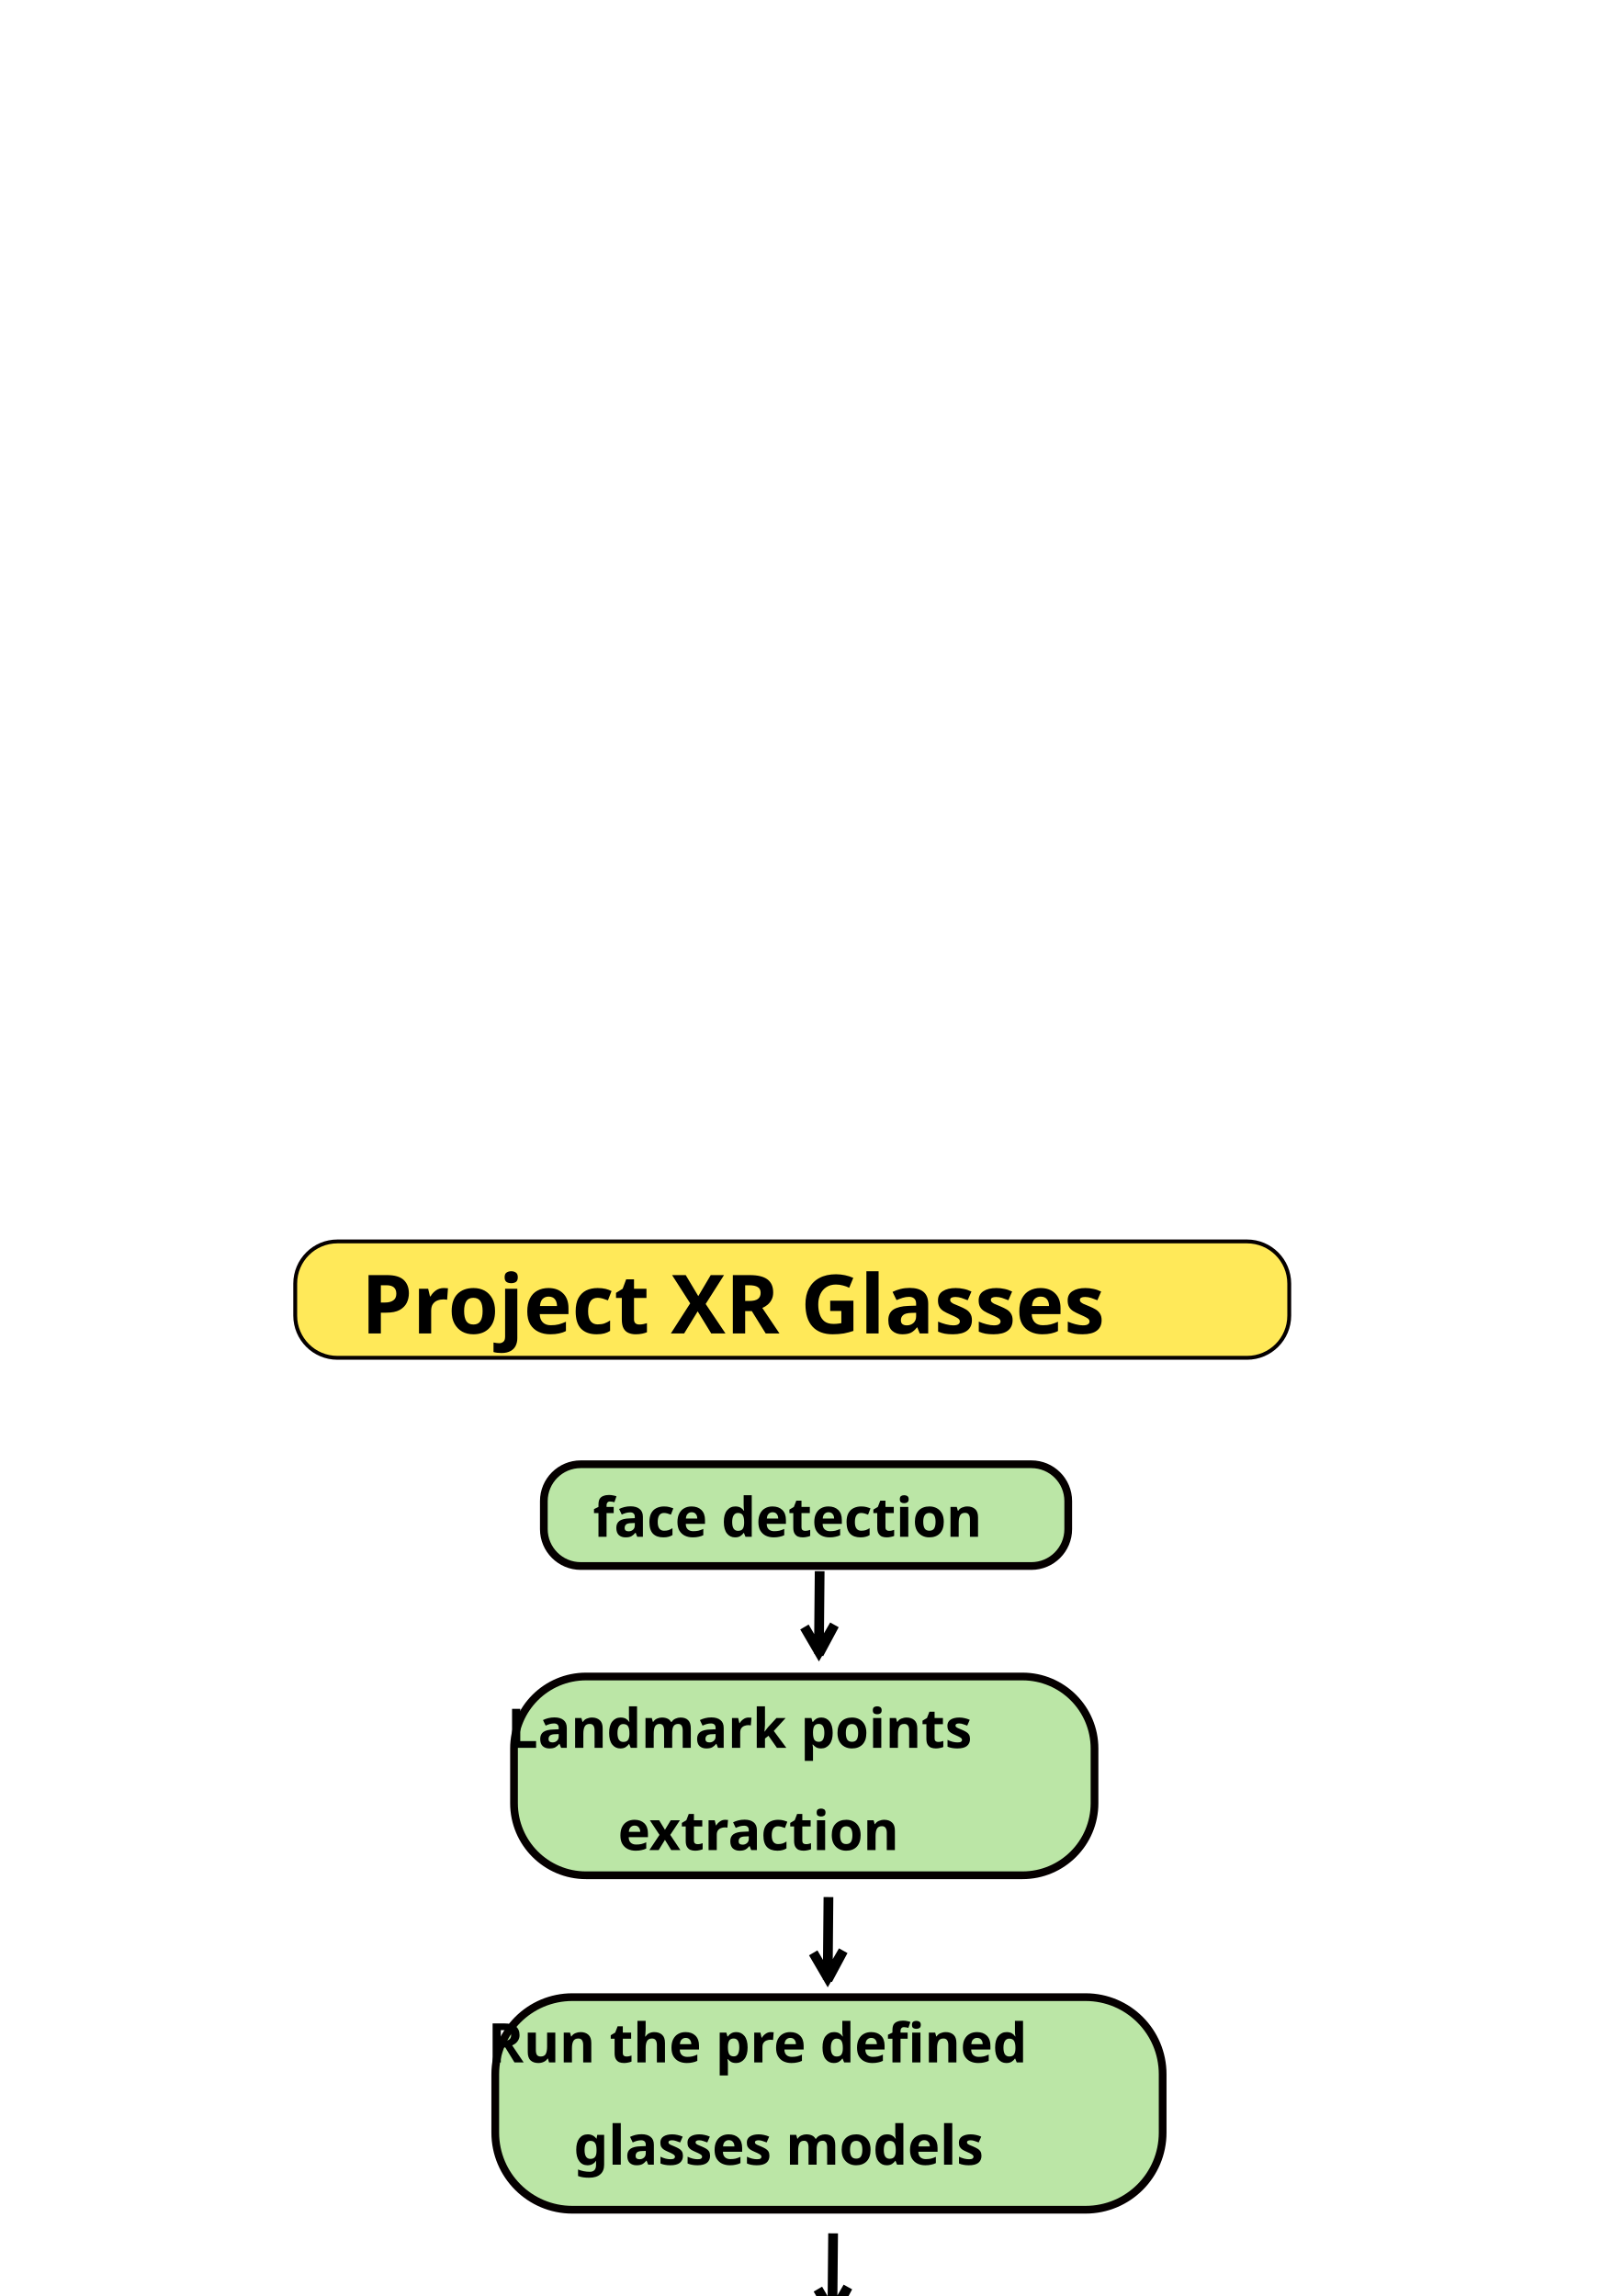
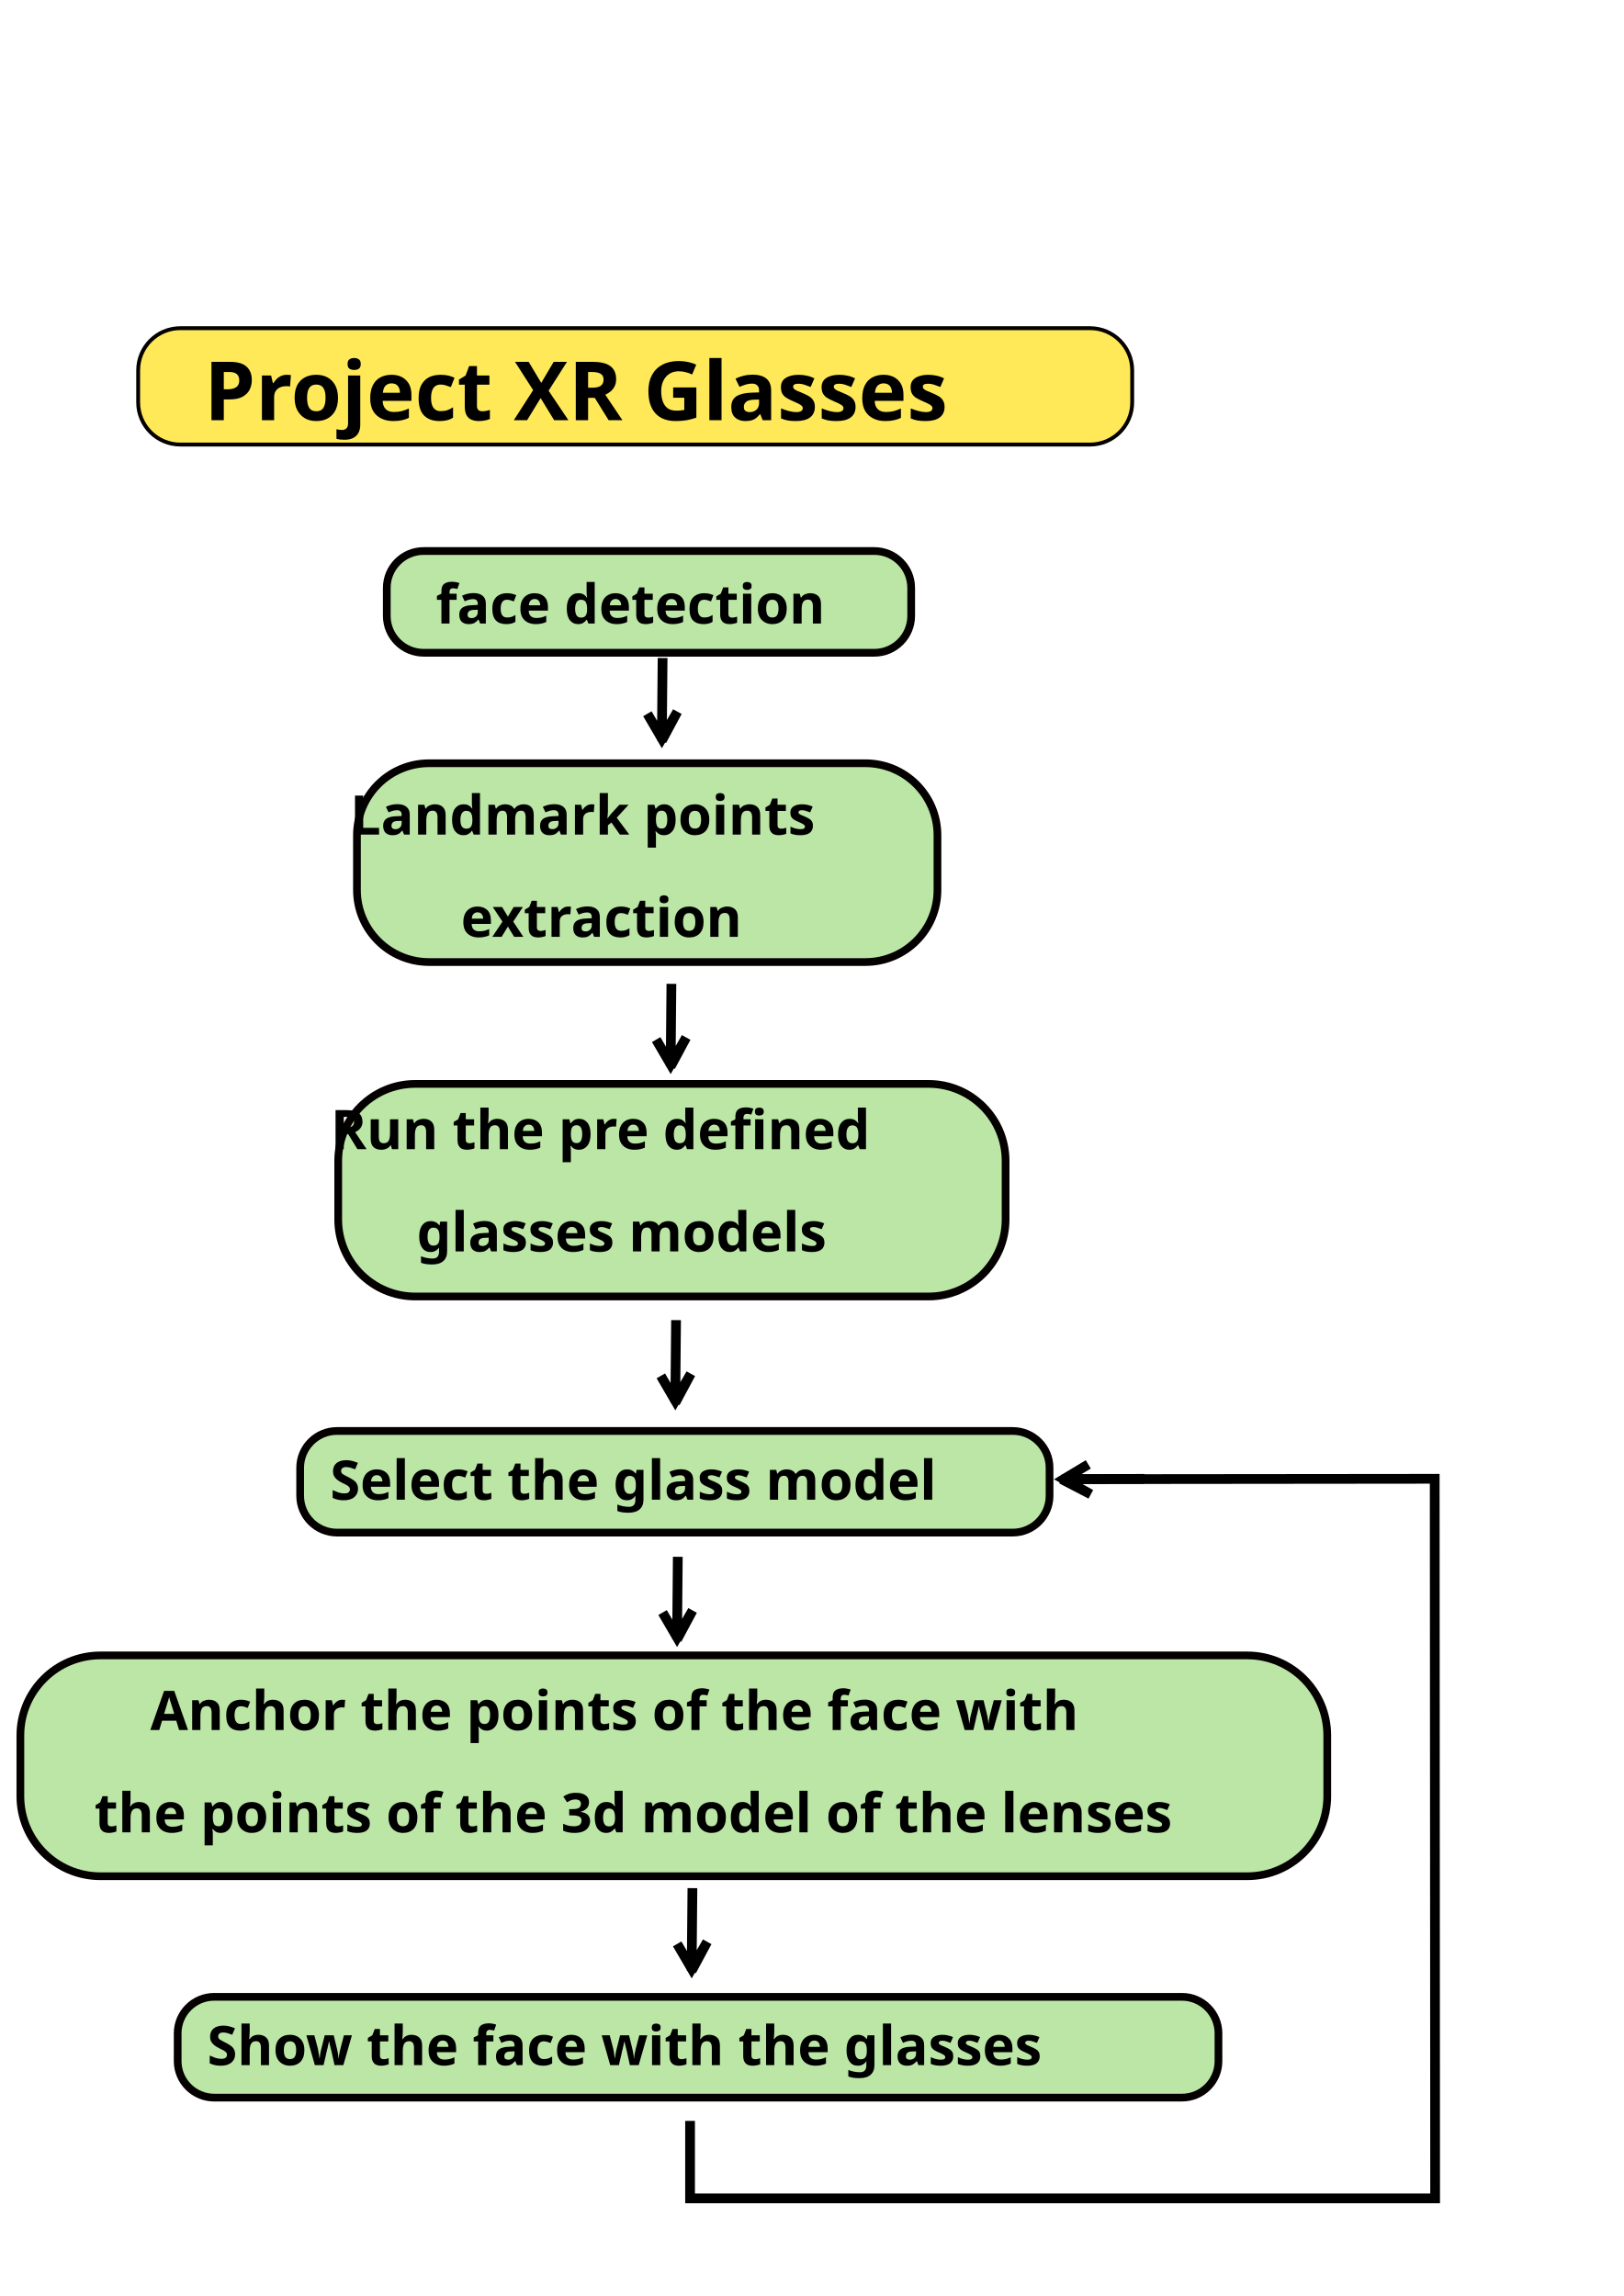
<svg xmlns="http://www.w3.org/2000/svg" width="210mm" height="297mm" viewBox="0 0 210 297" version="1.1" id="svg8">
  <defs id="defs2" />
  <g id="layer1">
    <text xml:space="preserve" style="font-style:normal;font-weight:normal;font-size:10.583px;line-height:1.25;font-family:sans-serif;letter-spacing:0px;word-spacing:0px;fill:#000000;fill-opacity:1;stroke:none;stroke-width:0.5;stroke-miterlimit:4;stroke-dasharray:none" x="15.502" y="168.443" id="text835">
      <tspan id="tspan833" x="15.502" y="177.807" style="stroke-width:0.5;stroke-miterlimit:4;stroke-dasharray:none" />
    </text>
-     <rect style="fill:#ffe014;fill-opacity:0.707;stroke:#050000;stroke-width:0.5;stroke-miterlimit:4;stroke-dasharray:none;stroke-dashoffset:0;stroke-opacity:1" id="rect911-9-7-0-9-3-6-0" width="128.561" height="15.056" x="38.182" y="160.584" ry="5.458" />
-     <text xml:space="preserve" style="font-style:normal;font-weight:normal;font-size:10.583px;line-height:1.25;font-family:sans-serif;letter-spacing:0px;word-spacing:0px;fill:#000000;fill-opacity:1;stroke:none;stroke-width:0.5;stroke-miterlimit:4;stroke-dasharray:none" x="46.709" y="172.489" id="text817-6">
-       <tspan id="tspan815-2" x="46.709" y="172.489" style="font-style:normal;font-variant:normal;font-weight:bold;font-stretch:normal;font-family:sans-serif;-inkscape-font-specification:'sans-serif Bold';stroke-width:0.5;stroke-miterlimit:4;stroke-dasharray:none">Project XR Glasses</tspan>
-       <tspan x="46.709" y="185.718" style="stroke-width:0.5;stroke-miterlimit:4;stroke-dasharray:none" id="tspan819-6" />
+     <rect style="fill:#ffe014;fill-opacity:0.707;stroke:#050000;stroke-width:0.5;stroke-miterlimit:4;stroke-dasharray:none;stroke-dashoffset:0;stroke-opacity:1" id="rect911-9-7-0-9-3-6-0" width="128.561" height="15.056" x="17.87" y="42.451" ry="5.458" />
+     <text xml:space="preserve" style="font-style:normal;font-weight:normal;font-size:10.583px;line-height:1.25;font-family:sans-serif;letter-spacing:0px;word-spacing:0px;fill:#000000;fill-opacity:1;stroke:none;stroke-width:0.5;stroke-miterlimit:4;stroke-dasharray:none" x="26.397" y="54.356" id="text817-6">
+       <tspan id="tspan815-2" x="26.397" y="54.356" style="font-style:normal;font-variant:normal;font-weight:bold;font-stretch:normal;font-family:sans-serif;-inkscape-font-specification:'sans-serif Bold';stroke-width:0.5;stroke-miterlimit:4;stroke-dasharray:none">Project XR Glasses</tspan>
+       <tspan x="26.397" y="67.585" style="stroke-width:0.5;stroke-miterlimit:4;stroke-dasharray:none" id="tspan819-6" />
    </text>
-     <rect style="fill:#4dbd16;fill-opacity:0.382;stroke:#050000;stroke-width:1;stroke-miterlimit:4;stroke-dasharray:none;stroke-dashoffset:0;stroke-opacity:1" id="rect911-9-7-1" width="67.822" height="13.163" x="70.337" y="189.409" ry="4.772" />
-     <text xml:space="preserve" style="font-style:normal;font-weight:normal;font-size:10.583px;line-height:1.25;font-family:sans-serif;letter-spacing:0px;word-spacing:0px;fill:#000000;fill-opacity:1;stroke:none;stroke-width:0.5;stroke-miterlimit:4;stroke-dasharray:none" x="76.684" y="198.788" id="text823-8">
-       <tspan id="tspan821-7" x="76.684" y="198.788" style="font-style:normal;font-variant:normal;font-weight:bold;font-stretch:normal;font-size:7.056px;font-family:sans-serif;-inkscape-font-specification:'sans-serif Bold';stroke-width:0.5;stroke-miterlimit:4;stroke-dasharray:none">face detection</tspan>
+     <rect style="fill:#4dbd16;fill-opacity:0.382;stroke:#050000;stroke-width:1;stroke-miterlimit:4;stroke-dasharray:none;stroke-dashoffset:0;stroke-opacity:1" id="rect911-9-7-1" width="67.822" height="13.163" x="50.025" y="71.276" ry="4.772" />
+     <text xml:space="preserve" style="font-style:normal;font-weight:normal;font-size:10.583px;line-height:1.25;font-family:sans-serif;letter-spacing:0px;word-spacing:0px;fill:#000000;fill-opacity:1;stroke:none;stroke-width:0.5;stroke-miterlimit:4;stroke-dasharray:none" x="56.371" y="80.655" id="text823-8">
+       <tspan id="tspan821-7" x="56.371" y="80.655" style="font-style:normal;font-variant:normal;font-weight:bold;font-stretch:normal;font-size:7.056px;font-family:sans-serif;-inkscape-font-specification:'sans-serif Bold';stroke-width:0.5;stroke-miterlimit:4;stroke-dasharray:none">face detection</tspan>
    </text>
-     <rect style="fill:#4dbd16;fill-opacity:0.382;stroke:#050000;stroke-width:1;stroke-miterlimit:4;stroke-dasharray:none;stroke-dashoffset:0;stroke-opacity:1" id="rect911-9-7-0-92" width="86.316" height="27.5" x="64.054" y="258.341" ry="9.969" />
-     <text xml:space="preserve" style="font-style:normal;font-weight:normal;font-size:10.583px;line-height:1.25;font-family:sans-serif;letter-spacing:0px;word-spacing:0px;fill:#000000;fill-opacity:1;stroke:none;stroke-width:0.5;stroke-miterlimit:4;stroke-dasharray:none" x="107.594" y="266.784" id="text827-0">
-       <tspan id="tspan825-2" x="107.594" y="266.784" style="font-style:normal;font-variant:normal;font-weight:bold;font-stretch:normal;font-size:7.056px;font-family:sans-serif;-inkscape-font-specification:'sans-serif Bold';text-align:center;text-anchor:middle;stroke-width:0.5;stroke-miterlimit:4;stroke-dasharray:none">Run the pre defined</tspan>
-       <tspan x="107.594" y="280.013" style="font-style:normal;font-variant:normal;font-weight:bold;font-stretch:normal;font-size:7.056px;font-family:sans-serif;-inkscape-font-specification:'sans-serif Bold';text-align:center;text-anchor:middle;stroke-width:0.5;stroke-miterlimit:4;stroke-dasharray:none" id="tspan101">glasses models</tspan>
+     <rect style="fill:#4dbd16;fill-opacity:0.382;stroke:#050000;stroke-width:1;stroke-miterlimit:4;stroke-dasharray:none;stroke-dashoffset:0;stroke-opacity:1" id="rect911-9-7-0-92" width="86.316" height="27.5" x="43.741" y="140.208" ry="9.969" />
+     <text xml:space="preserve" style="font-style:normal;font-weight:normal;font-size:10.583px;line-height:1.25;font-family:sans-serif;letter-spacing:0px;word-spacing:0px;fill:#000000;fill-opacity:1;stroke:none;stroke-width:0.5;stroke-miterlimit:4;stroke-dasharray:none" x="87.282" y="148.65" id="text827-0">
+       <tspan id="tspan825-2" x="87.282" y="148.65" style="font-style:normal;font-variant:normal;font-weight:bold;font-stretch:normal;font-size:7.056px;font-family:sans-serif;-inkscape-font-specification:'sans-serif Bold';text-align:center;text-anchor:middle;stroke-width:0.5;stroke-miterlimit:4;stroke-dasharray:none">Run the pre defined</tspan>
+       <tspan x="87.282" y="161.88" style="font-style:normal;font-variant:normal;font-weight:bold;font-stretch:normal;font-size:7.056px;font-family:sans-serif;-inkscape-font-specification:'sans-serif Bold';text-align:center;text-anchor:middle;stroke-width:0.5;stroke-miterlimit:4;stroke-dasharray:none" id="tspan101">glasses models</tspan>
    </text>
-     <rect style="fill:#4dbd16;fill-opacity:0.382;stroke:#050000;stroke-width:1;stroke-miterlimit:4;stroke-dasharray:none;stroke-dashoffset:0;stroke-opacity:1" id="rect911-9-7-0-9-37" width="169.025" height="28.566" x="22.948" y="332.269" ry="10.356" />
-     <text xml:space="preserve" style="font-style:normal;font-weight:normal;font-size:10.583px;line-height:1.25;font-family:sans-serif;letter-spacing:0px;word-spacing:0px;fill:#000000;fill-opacity:1;stroke:none;stroke-width:0.5;stroke-miterlimit:4;stroke-dasharray:none" x="109.097" y="341.923" id="text831-5">
-       <tspan id="tspan829-9" x="110.325" y="341.923" style="font-style:normal;font-variant:normal;font-weight:bold;font-stretch:normal;font-size:7.056px;font-family:sans-serif;-inkscape-font-specification:'sans-serif Bold';text-align:center;text-anchor:middle;stroke-width:0.5;stroke-miterlimit:4;stroke-dasharray:none">Anchor the points of the face with </tspan>
-       <tspan x="109.097" y="355.152" style="font-style:normal;font-variant:normal;font-weight:bold;font-stretch:normal;font-size:7.056px;font-family:sans-serif;-inkscape-font-specification:'sans-serif Bold';text-align:center;text-anchor:middle;stroke-width:0.5;stroke-miterlimit:4;stroke-dasharray:none" id="tspan103">the points of the 3d model of the lenses</tspan>
+     <rect style="fill:#4dbd16;fill-opacity:0.382;stroke:#050000;stroke-width:1;stroke-miterlimit:4;stroke-dasharray:none;stroke-dashoffset:0;stroke-opacity:1" id="rect911-9-7-0-9-37" width="169.025" height="28.566" x="2.635" y="214.136" ry="10.356" />
+     <text xml:space="preserve" style="font-style:normal;font-weight:normal;font-size:10.583px;line-height:1.25;font-family:sans-serif;letter-spacing:0px;word-spacing:0px;fill:#000000;fill-opacity:1;stroke:none;stroke-width:0.5;stroke-miterlimit:4;stroke-dasharray:none" x="88.784" y="223.789" id="text831-5">
+       <tspan id="tspan829-9" x="90.012" y="223.789" style="font-style:normal;font-variant:normal;font-weight:bold;font-stretch:normal;font-size:7.056px;font-family:sans-serif;-inkscape-font-specification:'sans-serif Bold';text-align:center;text-anchor:middle;stroke-width:0.5;stroke-miterlimit:4;stroke-dasharray:none">Anchor the points of the face with </tspan>
+       <tspan x="88.784" y="237.019" style="font-style:normal;font-variant:normal;font-weight:bold;font-stretch:normal;font-size:7.056px;font-family:sans-serif;-inkscape-font-specification:'sans-serif Bold';text-align:center;text-anchor:middle;stroke-width:0.5;stroke-miterlimit:4;stroke-dasharray:none" id="tspan103">the points of the 3d model of the lenses</tspan>
    </text>
-     <rect style="fill:#4dbd16;fill-opacity:0.382;stroke:#050000;stroke-width:1;stroke-miterlimit:4;stroke-dasharray:none;stroke-dashoffset:0;stroke-opacity:1" id="rect911-9-7-0-9-3-3" width="96.922" height="13.147" x="59.133" y="303.237" ry="4.766" />
-     <text xml:space="preserve" style="font-style:normal;font-weight:normal;font-size:10.583px;line-height:1.25;font-family:sans-serif;letter-spacing:0px;word-spacing:0px;fill:#000000;fill-opacity:1;stroke:none;stroke-width:0.5;stroke-miterlimit:4;stroke-dasharray:none" x="63.008" y="312.126" id="text831-3-6">
-       <tspan id="tspan829-6-1" x="63.008" y="312.126" style="font-style:normal;font-variant:normal;font-weight:bold;font-stretch:normal;font-size:7.056px;font-family:sans-serif;-inkscape-font-specification:'sans-serif Bold';stroke-width:0.5;stroke-miterlimit:4;stroke-dasharray:none">Select the glass model</tspan>
+     <rect style="fill:#4dbd16;fill-opacity:0.382;stroke:#050000;stroke-width:1;stroke-miterlimit:4;stroke-dasharray:none;stroke-dashoffset:0;stroke-opacity:1" id="rect911-9-7-0-9-3-3" width="96.922" height="13.147" x="38.821" y="185.103" ry="4.766" />
+     <text xml:space="preserve" style="font-style:normal;font-weight:normal;font-size:10.583px;line-height:1.25;font-family:sans-serif;letter-spacing:0px;word-spacing:0px;fill:#000000;fill-opacity:1;stroke:none;stroke-width:0.5;stroke-miterlimit:4;stroke-dasharray:none" x="42.695" y="193.993" id="text831-3-6">
+       <tspan id="tspan829-6-1" x="42.695" y="193.993" style="font-style:normal;font-variant:normal;font-weight:bold;font-stretch:normal;font-size:7.056px;font-family:sans-serif;-inkscape-font-specification:'sans-serif Bold';stroke-width:0.5;stroke-miterlimit:4;stroke-dasharray:none">Select the glass model</tspan>
    </text>
    <flowRoot xml:space="preserve" id="flowRoot1282" style="fill:black;fill-opacity:1;stroke:none;font-family:sans-serif;font-style:normal;font-weight:normal;font-size:40px;line-height:1.25;letter-spacing:0px;word-spacing:0px">
      <flowRegion id="flowRegion1284">
        <rect id="rect1286" width="1205.714" height="621.429" x="-182.857" y="28.234" />
      </flowRegion>
      <flowPara id="flowPara1288" />
    </flowRoot>
-     <rect style="fill:#4dbd16;fill-opacity:0.382;stroke:#050000;stroke-width:1;stroke-miterlimit:4;stroke-dasharray:none;stroke-dashoffset:0;stroke-opacity:1" id="rect911-9-7-1-3" width="75.079" height="25.713" x="66.479" y="216.864" ry="9.321" />
-     <text xml:space="preserve" style="font-style:normal;font-weight:normal;font-size:10.583px;line-height:1.25;font-family:sans-serif;letter-spacing:0px;word-spacing:0px;fill:#000000;fill-opacity:1;stroke:none;stroke-width:0.5;stroke-miterlimit:4;stroke-dasharray:none" x="104.976" y="226.092" id="text823-8-6">
-       <tspan id="tspan821-7-7" x="106.204" y="226.092" style="font-style:normal;font-variant:normal;font-weight:bold;font-stretch:normal;font-size:7.056px;font-family:sans-serif;-inkscape-font-specification:'sans-serif Bold';text-align:center;text-anchor:middle;stroke-width:0.5;stroke-miterlimit:4;stroke-dasharray:none">Landmark points </tspan>
-       <tspan x="104.976" y="239.321" style="font-style:normal;font-variant:normal;font-weight:bold;font-stretch:normal;font-size:7.056px;font-family:sans-serif;-inkscape-font-specification:'sans-serif Bold';text-align:center;text-anchor:middle;stroke-width:0.5;stroke-miterlimit:4;stroke-dasharray:none" id="tspan99">extraction</tspan>
+     <rect style="fill:#4dbd16;fill-opacity:0.382;stroke:#050000;stroke-width:1;stroke-miterlimit:4;stroke-dasharray:none;stroke-dashoffset:0;stroke-opacity:1" id="rect911-9-7-1-3" width="75.079" height="25.713" x="46.167" y="98.731" ry="9.321" />
+     <text xml:space="preserve" style="font-style:normal;font-weight:normal;font-size:10.583px;line-height:1.25;font-family:sans-serif;letter-spacing:0px;word-spacing:0px;fill:#000000;fill-opacity:1;stroke:none;stroke-width:0.5;stroke-miterlimit:4;stroke-dasharray:none" x="84.664" y="107.959" id="text823-8-6">
+       <tspan id="tspan821-7-7" x="85.892" y="107.959" style="font-style:normal;font-variant:normal;font-weight:bold;font-stretch:normal;font-size:7.056px;font-family:sans-serif;-inkscape-font-specification:'sans-serif Bold';text-align:center;text-anchor:middle;stroke-width:0.5;stroke-miterlimit:4;stroke-dasharray:none">Landmark points </tspan>
+       <tspan x="84.664" y="121.188" style="font-style:normal;font-variant:normal;font-weight:bold;font-stretch:normal;font-size:7.056px;font-family:sans-serif;-inkscape-font-specification:'sans-serif Bold';text-align:center;text-anchor:middle;stroke-width:0.5;stroke-miterlimit:4;stroke-dasharray:none" id="tspan99">extraction</tspan>
    </text>
-     <rect style="fill:#4dbd16;fill-opacity:0.382;stroke:#050000;stroke-width:1;stroke-miterlimit:4;stroke-dasharray:none;stroke-dashoffset:0;stroke-opacity:1" id="rect911-9-7-0-9-3-3-5" width="134.611" height="13.038" x="43.291" y="376.433" ry="4.726" />
-     <text xml:space="preserve" style="font-style:normal;font-weight:normal;font-size:10.583px;line-height:1.25;font-family:sans-serif;letter-spacing:0px;word-spacing:0px;fill:#000000;fill-opacity:1;stroke:none;stroke-width:0.5;stroke-miterlimit:4;stroke-dasharray:none" x="47.111" y="385.268" id="text831-3-6-3">
-       <tspan id="tspan829-6-1-5" x="47.111" y="385.268" style="font-style:normal;font-variant:normal;font-weight:bold;font-stretch:normal;font-size:7.056px;font-family:sans-serif;-inkscape-font-specification:'sans-serif Bold';stroke-width:0.5;stroke-miterlimit:4;stroke-dasharray:none">Show the face with the glasses</tspan>
+     <rect style="fill:#4dbd16;fill-opacity:0.382;stroke:#050000;stroke-width:1;stroke-miterlimit:4;stroke-dasharray:none;stroke-dashoffset:0;stroke-opacity:1" id="rect911-9-7-0-9-3-3-5" width="134.611" height="13.038" x="22.978" y="258.3" ry="4.726" />
+     <text xml:space="preserve" style="font-style:normal;font-weight:normal;font-size:10.583px;line-height:1.25;font-family:sans-serif;letter-spacing:0px;word-spacing:0px;fill:#000000;fill-opacity:1;stroke:none;stroke-width:0.5;stroke-miterlimit:4;stroke-dasharray:none" x="26.798" y="267.134" id="text831-3-6-3">
+       <tspan id="tspan829-6-1-5" x="26.798" y="267.134" style="font-style:normal;font-variant:normal;font-weight:bold;font-stretch:normal;font-size:7.056px;font-family:sans-serif;-inkscape-font-specification:'sans-serif Bold';stroke-width:0.5;stroke-miterlimit:4;stroke-dasharray:none">Show the face with the glasses</tspan>
    </text>
-     <path style="fill:none;stroke:#000000;stroke-width:1.26;stroke-linecap:butt;stroke-linejoin:miter;stroke-miterlimit:4;stroke-dasharray:none;stroke-opacity:1" d="m 107.147,245.397 -0.098,10.688 2.005,-3.742 -2.005,3.474 -1.871,-3.207 v 0" id="path931" />
-     <path style="fill:none;stroke:#000000;stroke-width:1.26;stroke-linecap:butt;stroke-linejoin:miter;stroke-miterlimit:4;stroke-dasharray:none;stroke-opacity:1" d="m 106.01,203.247 -0.098,10.688 2.005,-3.742 -2.005,3.474 -1.871,-3.207 v 0" id="path931-6" />
-     <path style="fill:none;stroke:#000000;stroke-width:1.26;stroke-linecap:butt;stroke-linejoin:miter;stroke-miterlimit:4;stroke-dasharray:none;stroke-opacity:1" d="m 107.749,288.897 -0.098,10.688 2.005,-3.742 -2.005,3.474 -1.871,-3.207 v 0" id="path931-2" />
-     <path style="fill:none;stroke:#000000;stroke-width:1.26;stroke-linecap:butt;stroke-linejoin:miter;stroke-miterlimit:4;stroke-dasharray:none;stroke-opacity:1" d="m 107.975,319.513 -0.098,10.688 2.005,-3.742 -2.005,3.474 -1.871,-3.207 v 0" id="path931-2-9" />
-     <path style="fill:none;stroke:#000000;stroke-width:1.26;stroke-linecap:butt;stroke-linejoin:miter;stroke-miterlimit:4;stroke-dasharray:none;stroke-opacity:1" d="m 109.865,362.375 -0.098,10.688 2.005,-3.742 -2.005,3.474 -1.871,-3.207 v 0" id="path931-2-9-1" />
-     <g id="g8647">
-       <path id="path993" d="m 109.991,391.872 -0.378,10.583 h 115.283 l -1.134,-92.982 h -66.146" style="fill:none;stroke:#000000;stroke-width:1.26;stroke-linecap:butt;stroke-linejoin:miter;stroke-opacity:1;stroke-miterlimit:4;stroke-dasharray:none" />
+     <path style="fill:none;stroke:#000000;stroke-width:1.26;stroke-linecap:butt;stroke-linejoin:miter;stroke-miterlimit:4;stroke-dasharray:none;stroke-opacity:1" d="m 86.835,127.264 -0.098,10.688 2.005,-3.742 -2.005,3.474 -1.871,-3.207 v 0" id="path931" />
+     <path style="fill:none;stroke:#000000;stroke-width:1.26;stroke-linecap:butt;stroke-linejoin:miter;stroke-miterlimit:4;stroke-dasharray:none;stroke-opacity:1" d="m 85.697,85.114 -0.098,10.688 2.005,-3.742 -2.005,3.474 -1.871,-3.207 v 0" id="path931-6" />
+     <path style="fill:none;stroke:#000000;stroke-width:1.26;stroke-linecap:butt;stroke-linejoin:miter;stroke-miterlimit:4;stroke-dasharray:none;stroke-opacity:1" d="m 87.436,170.764 -0.098,10.688 2.005,-3.742 -2.005,3.474 -1.871,-3.207 v 0" id="path931-2" />
+     <path style="fill:none;stroke:#000000;stroke-width:1.26;stroke-linecap:butt;stroke-linejoin:miter;stroke-miterlimit:4;stroke-dasharray:none;stroke-opacity:1" d="m 87.663,201.38 -0.098,10.688 2.005,-3.742 -2.005,3.474 -1.871,-3.207 v 0" id="path931-2-9" />
+     <path style="fill:none;stroke:#000000;stroke-width:1.26;stroke-linecap:butt;stroke-linejoin:miter;stroke-miterlimit:4;stroke-dasharray:none;stroke-opacity:1" d="m 89.553,244.242 -0.098,10.688 2.005,-3.742 -2.005,3.474 -1.871,-3.207 v 0" id="path931-2-9-1" />
+     <g id="g8647" transform="translate(-20.31248,-118.1331)" style="stroke-width:1.26;stroke-miterlimit:4;stroke-dasharray:none">
+       <path id="path993" d="m 109.562,392.479 v 10.027 h 96.362 l -0.055,-93.084 -47.986,0.048" style="fill:none;stroke:#000000;stroke-width:1.26;stroke-linecap:butt;stroke-linejoin:miter;stroke-miterlimit:4;stroke-dasharray:none;stroke-opacity:1" />
      <path id="path931-2-9-2" d="m 168.305,309.429 -10.688,0.044 3.768,1.955 -3.501,-1.958 3.182,-1.913 v 0" style="fill:none;stroke:#000000;stroke-width:1.26;stroke-linecap:butt;stroke-linejoin:miter;stroke-miterlimit:4;stroke-dasharray:none;stroke-opacity:1" />
    </g>
  </g>
</svg>
